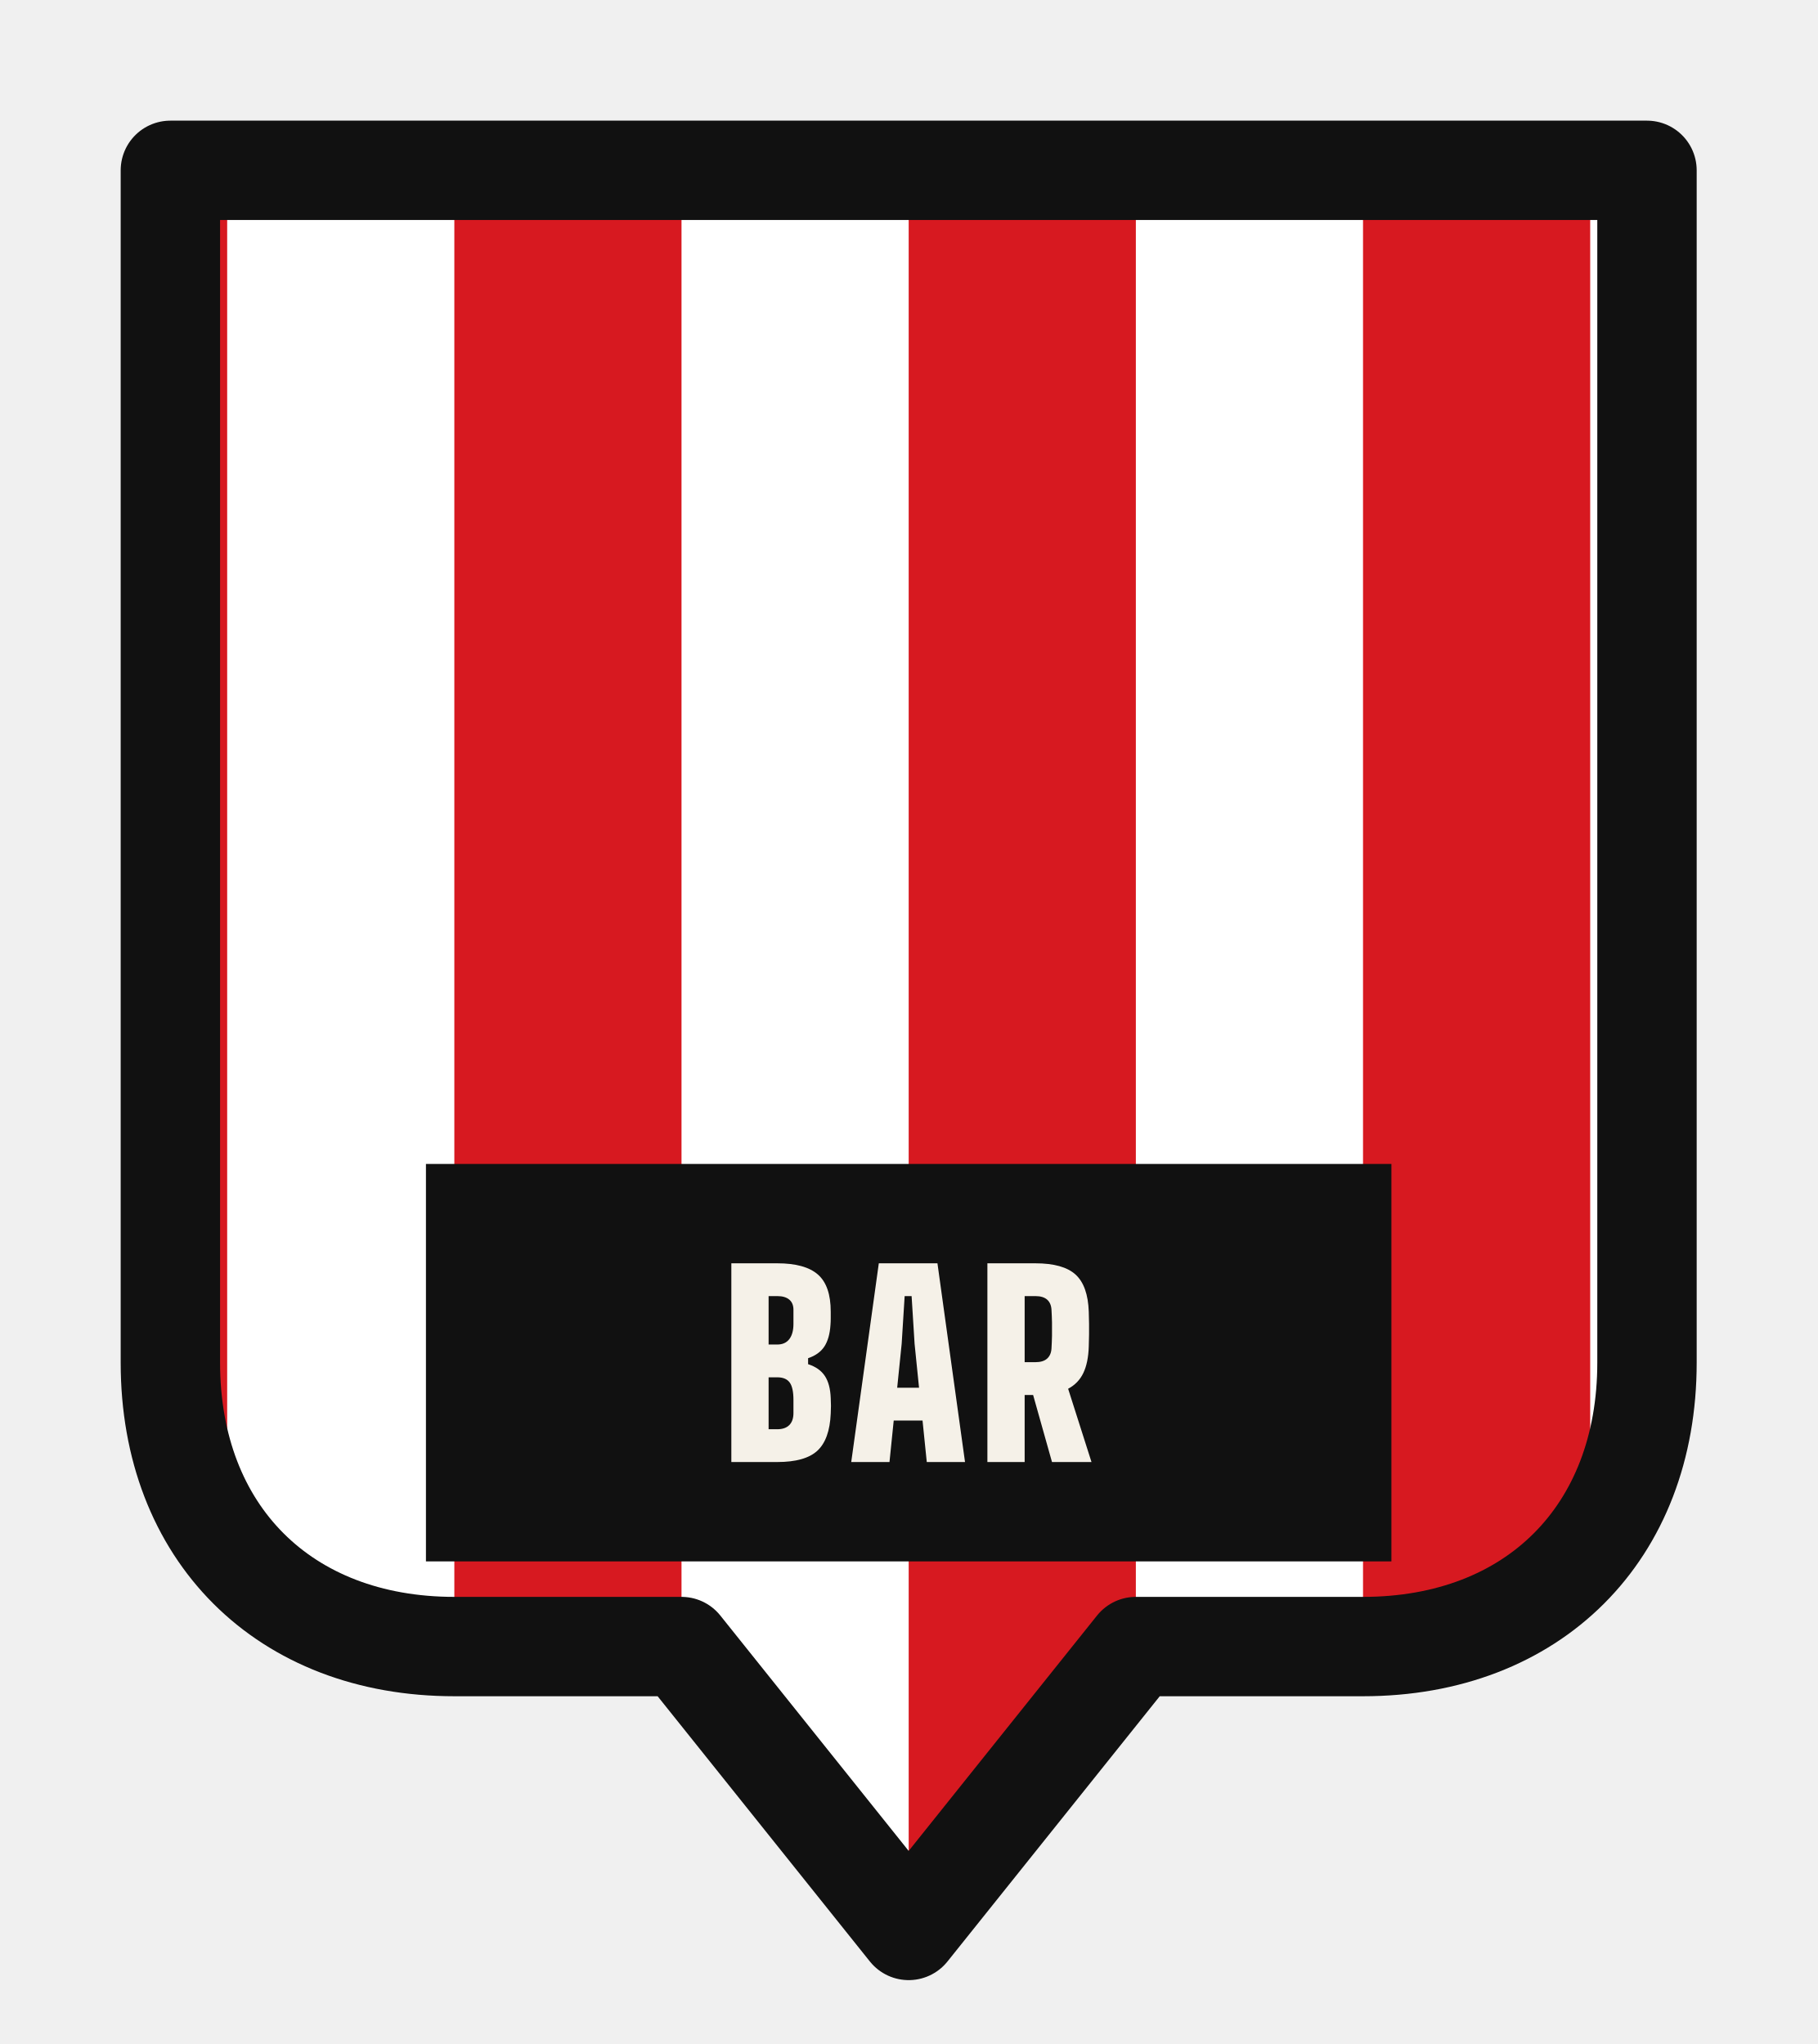
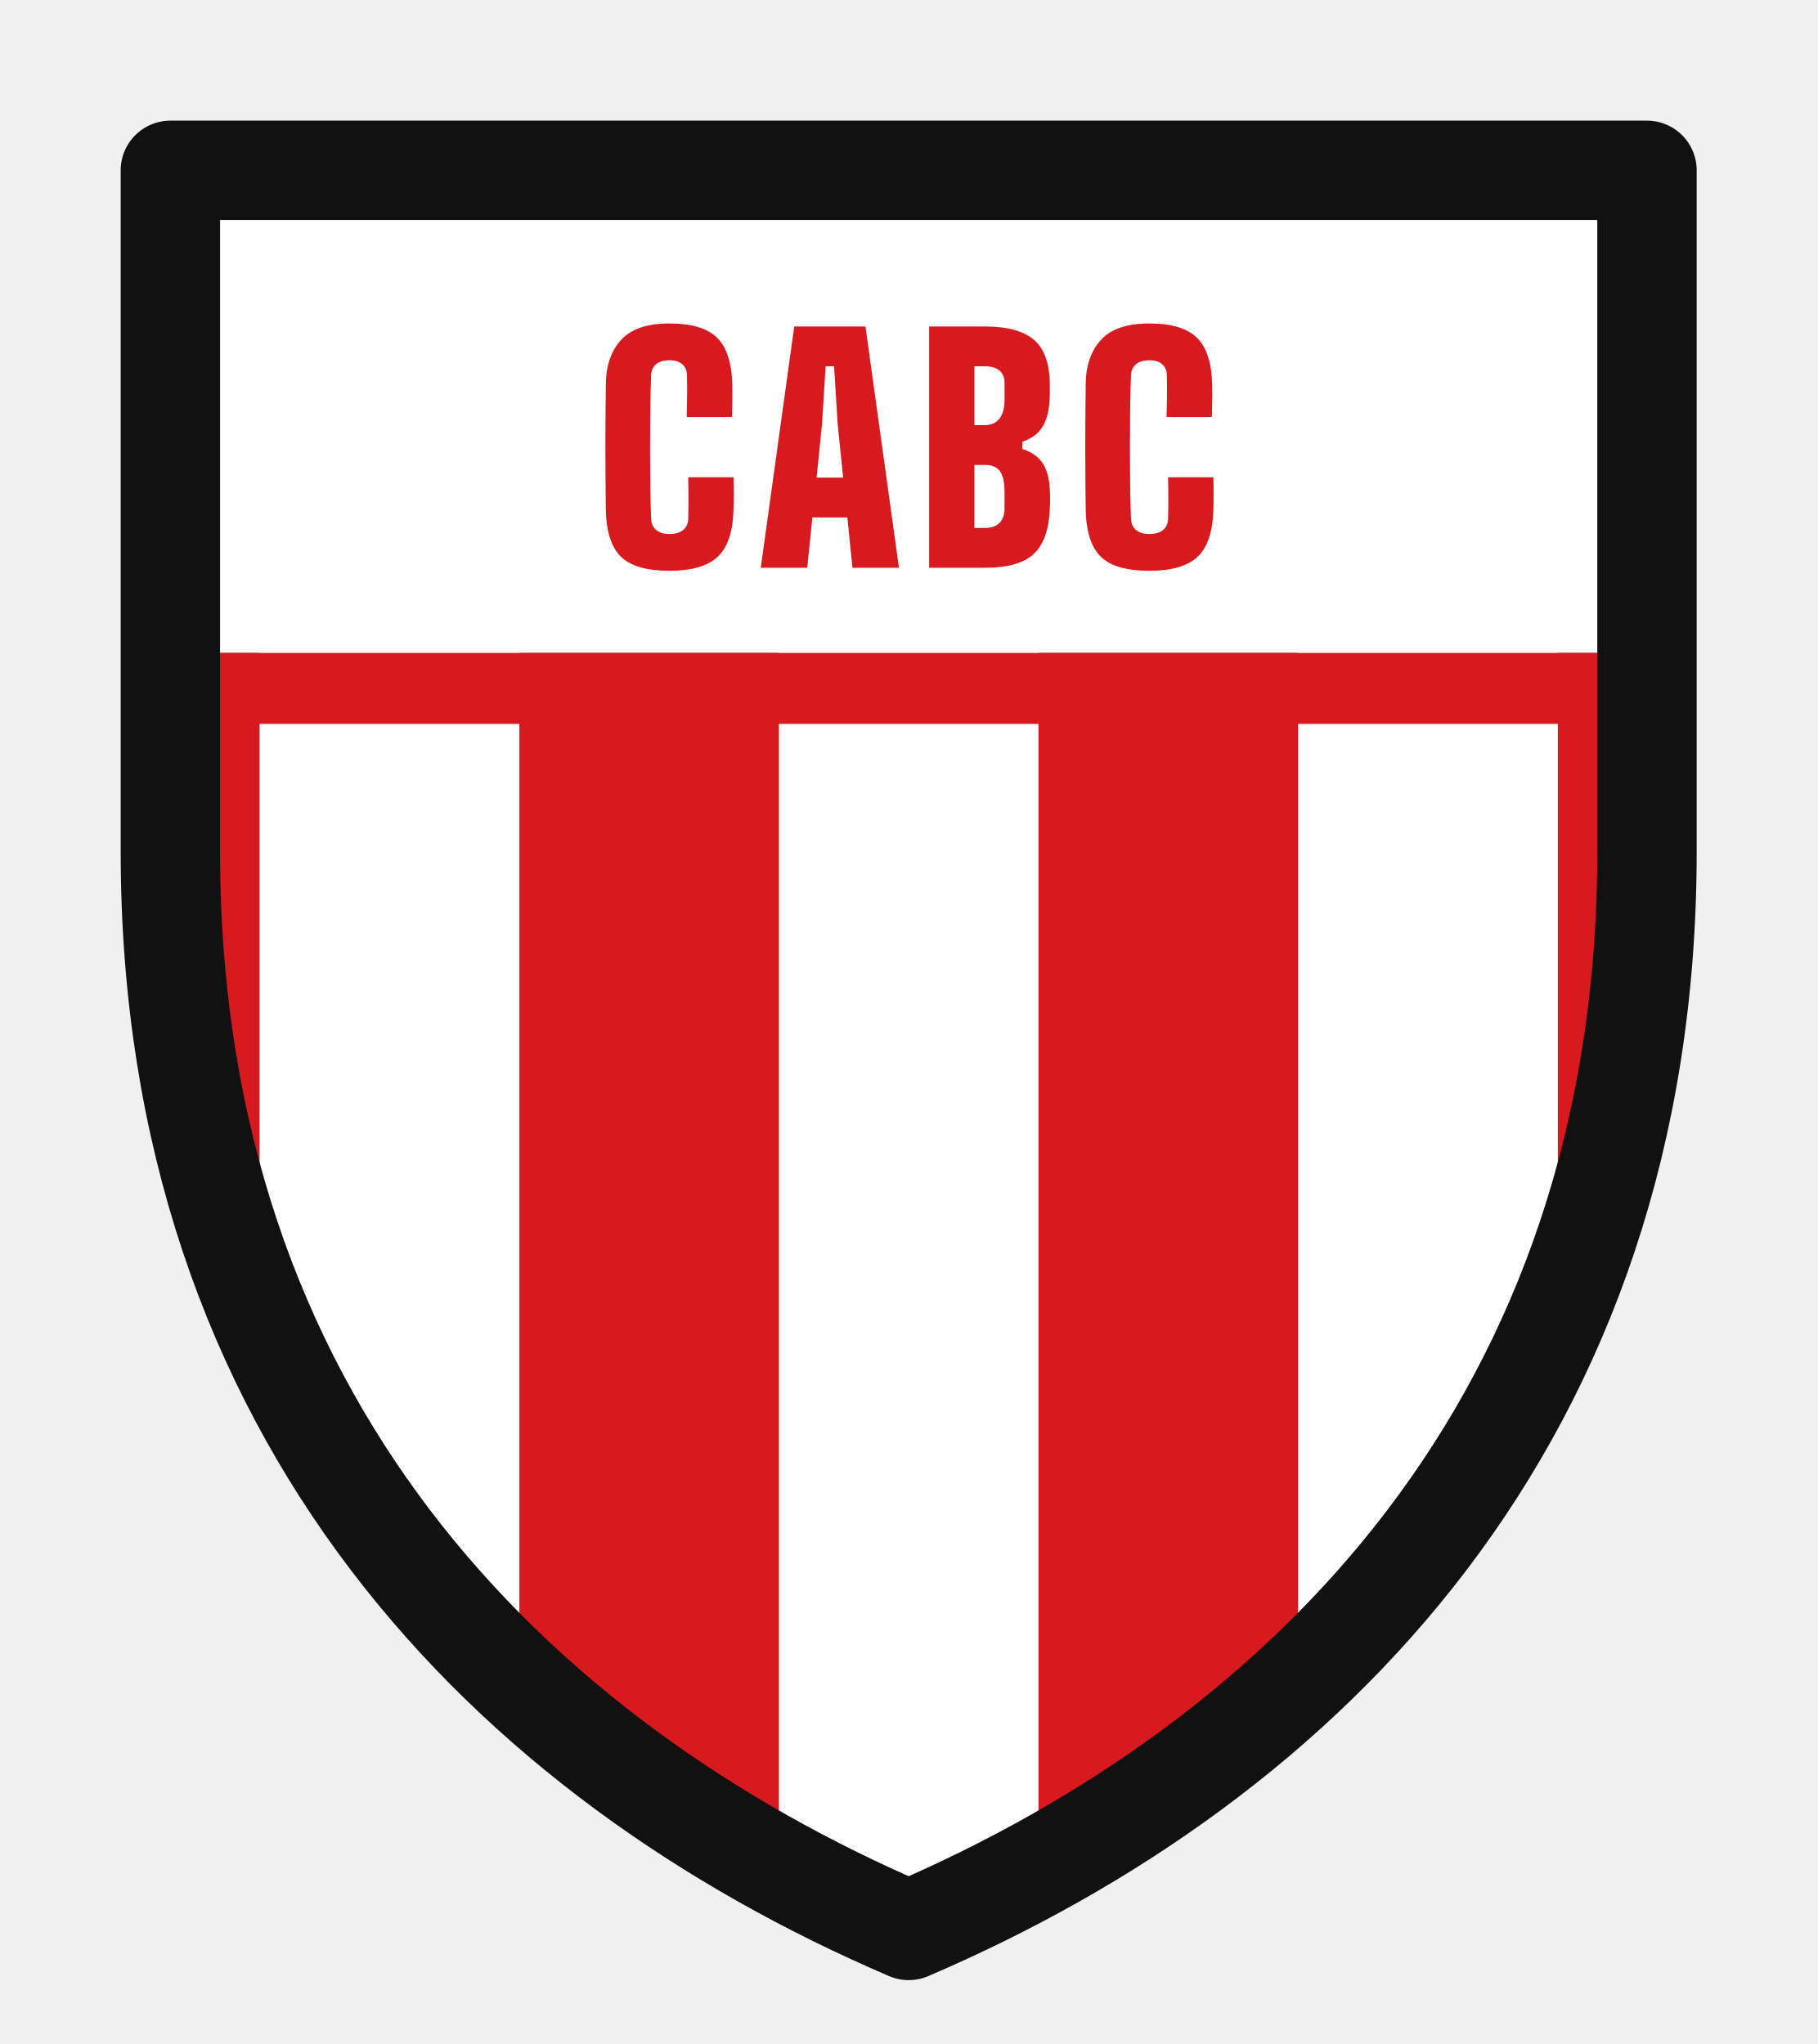
<svg xmlns="http://www.w3.org/2000/svg" viewBox="0 0 64 72" role="img" aria-label="Barracas Central">
  <defs>
    <clipPath id="c">
-       <path d="M6 6 H58 V48 C58 54 54 58 48 58 H40 L32 68 L24 58 H16 C10 58 6 54 6 48 Z" />
+       <path d="M6 6 H58 V30 C58 50 46 62 32 68 C18 62 6 50 6 30 Z" />
    </clipPath>
  </defs>
  <g clip-path="url(#c)">
-     <rect width="64" height="72" fill="#D71920" />
-     <rect x="8" width="8" height="72" fill="#FFFFFF" />
-     <rect x="24" width="8" height="72" fill="#FFFFFF" />
-     <rect x="40" width="8" height="72" fill="#FFFFFF" />
-     <rect x="56" width="8" height="72" fill="#FFFFFF" />
+     <rect x="0.0" y="0" width="9.19" height="72" fill="#D71920" />
+     <rect x="9.14" y="0" width="9.19" height="72" fill="#FFFFFF" />
+     <rect x="18.29" y="0" width="9.19" height="72" fill="#D71920" />
+     <rect x="27.43" y="0" width="9.19" height="72" fill="#FFFFFF" />
+     <rect x="36.57" y="0" width="9.19" height="72" fill="#D71920" />
+     <rect x="45.71" y="0" width="9.19" height="72" fill="#FFFFFF" />
+     <rect x="54.86" y="0" width="9.19" height="72" fill="#D71920" />
+     <rect x="0" y="0" width="64" height="23" fill="#FFFFFF" />
+     <rect x="0" y="23" width="64" height="2.5" fill="#D71920" />
+     <path d="M23.577 20.106Q22.376 20.106 21.869 19.612Q21.362 19.118 21.335 17.971Q21.33 17.53 21.325 16.951Q21.319 16.372 21.319 15.747Q21.319 15.123 21.325 14.541Q21.33 13.96 21.335 13.508Q21.351 12.536 21.88 11.965Q22.408 11.394 23.577 11.394Q24.725 11.394 25.24 11.885Q25.755 12.377 25.787 13.519Q25.792 13.694 25.792 13.899Q25.792 14.103 25.787 14.308Q25.782 14.512 25.776 14.688H24.183Q24.188 14.491 24.193 14.223Q24.199 13.954 24.199 13.686Q24.199 13.418 24.193 13.221Q24.188 12.966 24.026 12.828Q23.864 12.69 23.577 12.69Q23.274 12.69 23.107 12.828Q22.94 12.966 22.929 13.221Q22.908 13.779 22.9 14.427Q22.892 15.075 22.892 15.75Q22.892 16.425 22.9 17.07Q22.908 17.716 22.929 18.268Q22.94 18.528 23.107 18.669Q23.274 18.81 23.577 18.81Q23.89 18.81 24.06 18.669Q24.23 18.528 24.236 18.268Q24.241 18.077 24.244 17.809Q24.246 17.54 24.244 17.272Q24.241 17.004 24.236 16.812H25.83Q25.84 17.067 25.84 17.392Q25.84 17.716 25.83 17.971Q25.798 19.118 25.274 19.612Q24.751 20.106 23.577 20.106Z M26.791 20.0 27.97 11.5H30.478L31.657 20.0H30.021L29.84 18.226H28.608L28.427 20.0ZM28.757 16.823H29.692L29.5 14.942L29.373 12.902H29.075L28.948 14.942Z M32.72 20.0V11.5H34.685Q35.875 11.5 36.423 11.981Q36.97 12.462 36.97 13.572Q36.97 13.721 36.97 13.859Q36.97 13.997 36.959 14.135Q36.922 14.714 36.699 15.057Q36.476 15.399 36.003 15.559V15.814Q36.492 15.973 36.72 16.321Q36.949 16.669 36.97 17.269Q36.98 17.445 36.98 17.593Q36.98 17.742 36.97 17.928Q36.922 19.033 36.399 19.517Q35.875 20.0 34.685 20.0ZM34.314 18.598H34.685Q35.02 18.598 35.198 18.42Q35.376 18.242 35.376 17.907Q35.376 17.763 35.376 17.625Q35.376 17.487 35.376 17.344Q35.376 16.818 35.214 16.597Q35.052 16.377 34.685 16.377H34.314ZM34.314 14.974H34.685Q35.02 14.974 35.198 14.743Q35.376 14.512 35.376 14.092Q35.376 13.938 35.376 13.787Q35.376 13.636 35.376 13.487Q35.376 13.205 35.198 13.054Q35.02 12.902 34.685 12.902H34.314Z M40.476 20.106Q39.275 20.106 38.768 19.612Q38.261 19.118 38.234 17.971Q38.229 17.53 38.224 16.951Q38.218 16.372 38.218 15.747Q38.218 15.123 38.224 14.541Q38.229 13.96 38.234 13.508Q38.25 12.536 38.779 11.965Q39.307 11.394 40.476 11.394Q41.624 11.394 42.139 11.885Q42.654 12.377 42.686 13.519Q42.691 13.694 42.691 13.899Q42.691 14.103 42.686 14.308Q42.681 14.512 42.675 14.688H41.082Q41.087 14.491 41.092 14.223Q41.098 13.954 41.098 13.686Q41.098 13.418 41.092 13.221Q41.087 12.966 40.925 12.828Q40.763 12.69 40.476 12.69Q40.173 12.69 40.006 12.828Q39.839 12.966 39.828 13.221Q39.807 13.779 39.799 14.427Q39.791 15.075 39.791 15.75Q39.791 16.425 39.799 17.07Q39.807 17.716 39.828 18.268Q39.839 18.528 40.006 18.669Q40.173 18.81 40.476 18.81Q40.79 18.81 40.96 18.669Q41.13 18.528 41.135 18.268Q41.14 18.077 41.143 17.809Q41.145 17.54 41.143 17.272Q41.14 17.004 41.135 16.812H42.729Q42.739 17.067 42.739 17.392Q42.739 17.716 42.729 17.971Q42.697 19.118 42.173 19.612Q41.65 20.106 40.476 20.106Z" fill="#D71920" />
  </g>
-   <path d="M6 6 H58 V48 C58 54 54 58 48 58 H40 L32 68 L24 58 H16 C10 58 6 54 6 48 Z" fill="none" stroke="#111111" stroke-width="3.5" stroke-linejoin="round" />
-   <rect x="15" y="41" width="34" height="14" fill="#111111" />
-   <path d="M25.755 51.5V44.5H27.373Q28.353 44.5 28.804 44.896Q29.255 45.292 29.255 46.206Q29.255 46.329 29.255 46.442Q29.255 46.556 29.246 46.67Q29.215 47.147 29.032 47.429Q28.848 47.711 28.458 47.843V48.053Q28.861 48.184 29.049 48.47Q29.237 48.757 29.255 49.251Q29.263 49.396 29.263 49.518Q29.263 49.641 29.255 49.794Q29.215 50.704 28.784 51.102Q28.353 51.5 27.373 51.5ZM27.067 50.345H27.373Q27.649 50.345 27.796 50.198Q27.942 50.052 27.942 49.776Q27.942 49.658 27.942 49.544Q27.942 49.431 27.942 49.312Q27.942 48.879 27.809 48.698Q27.675 48.516 27.373 48.516H27.067ZM27.067 47.361H27.373Q27.649 47.361 27.796 47.171Q27.942 46.981 27.942 46.635Q27.942 46.508 27.942 46.383Q27.942 46.259 27.942 46.136Q27.942 45.904 27.796 45.78Q27.649 45.655 27.373 45.655H27.067Z M29.977 51.5 30.948 44.5H33.013L33.984 51.5H32.637L32.488 50.039H31.473L31.324 51.5ZM31.595 48.884H32.365L32.208 47.335L32.103 45.655H31.858L31.753 47.335Z M34.772 51.5V44.5H36.46Q37.44 44.5 37.876 44.896Q38.311 45.292 38.342 46.206Q38.35 46.451 38.352 46.635Q38.355 46.819 38.352 47.002Q38.35 47.186 38.342 47.431Q38.324 48.0 38.151 48.363Q37.978 48.726 37.615 48.919L38.438 51.5H37.047L36.382 49.138H36.084V51.5ZM36.084 47.983H36.46Q36.736 47.983 36.876 47.856Q37.016 47.729 37.029 47.501Q37.042 47.287 37.047 47.053Q37.051 46.819 37.047 46.585Q37.042 46.351 37.029 46.136Q37.016 45.904 36.876 45.78Q36.736 45.655 36.46 45.655H36.084Z" fill="#F5F1E8" />
+   <path d="M6 6 H58 V30 C58 50 46 62 32 68 C18 62 6 50 6 30 Z" fill="none" stroke="#111111" stroke-width="3.5" stroke-linejoin="round" />
</svg>
